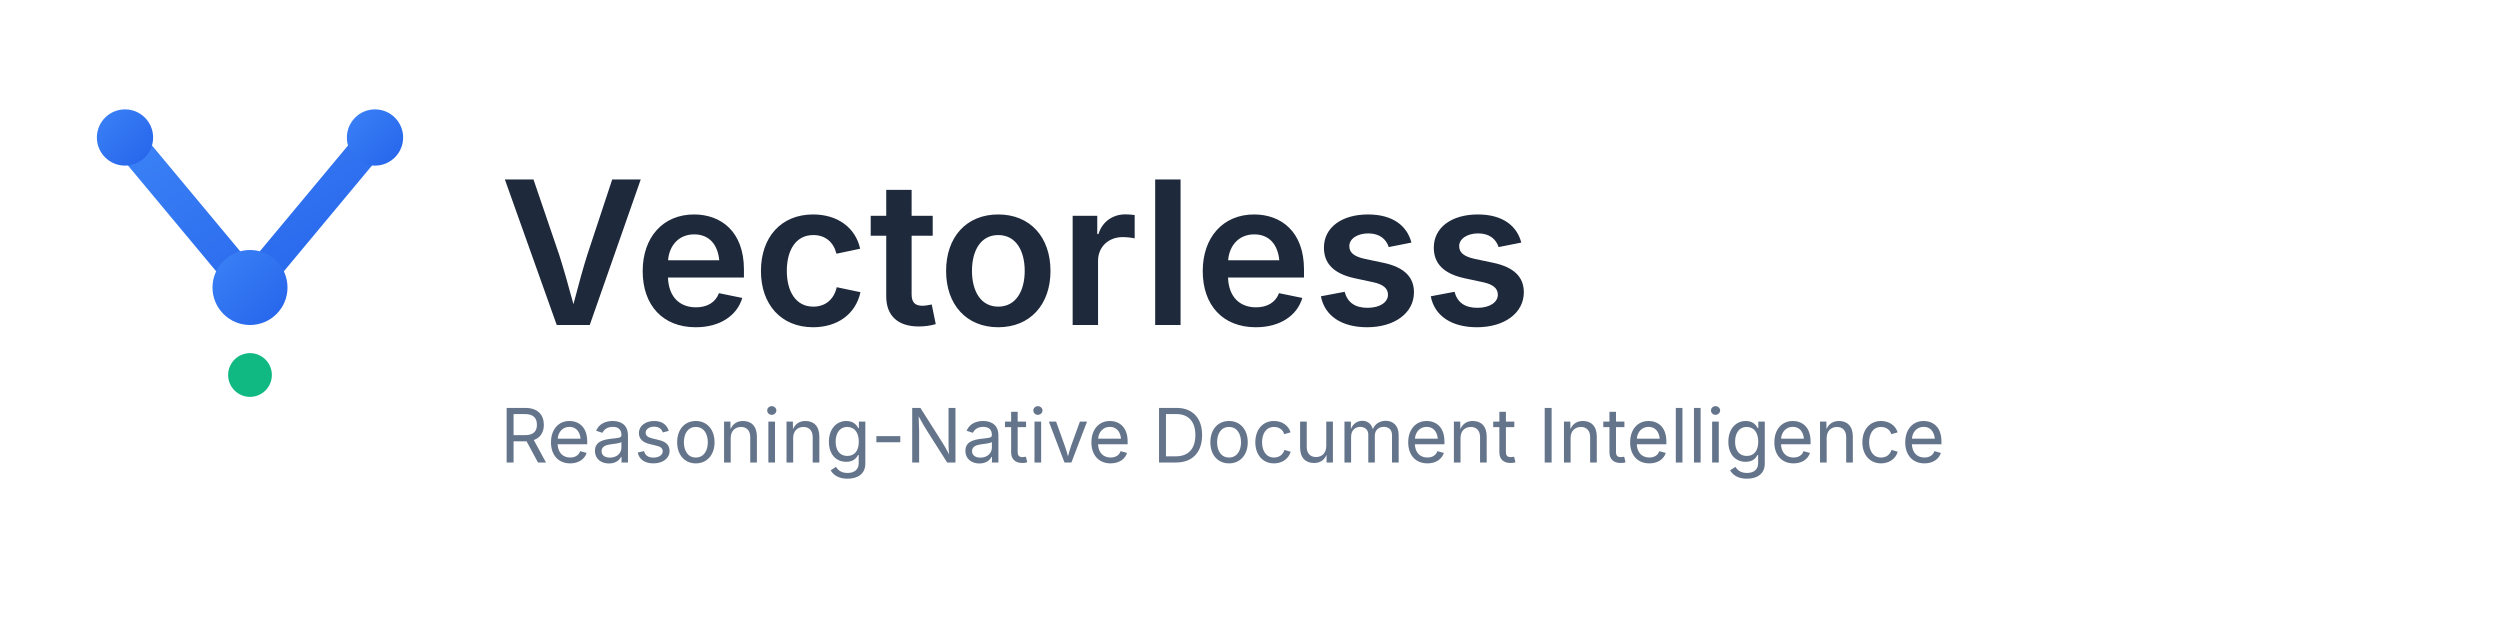
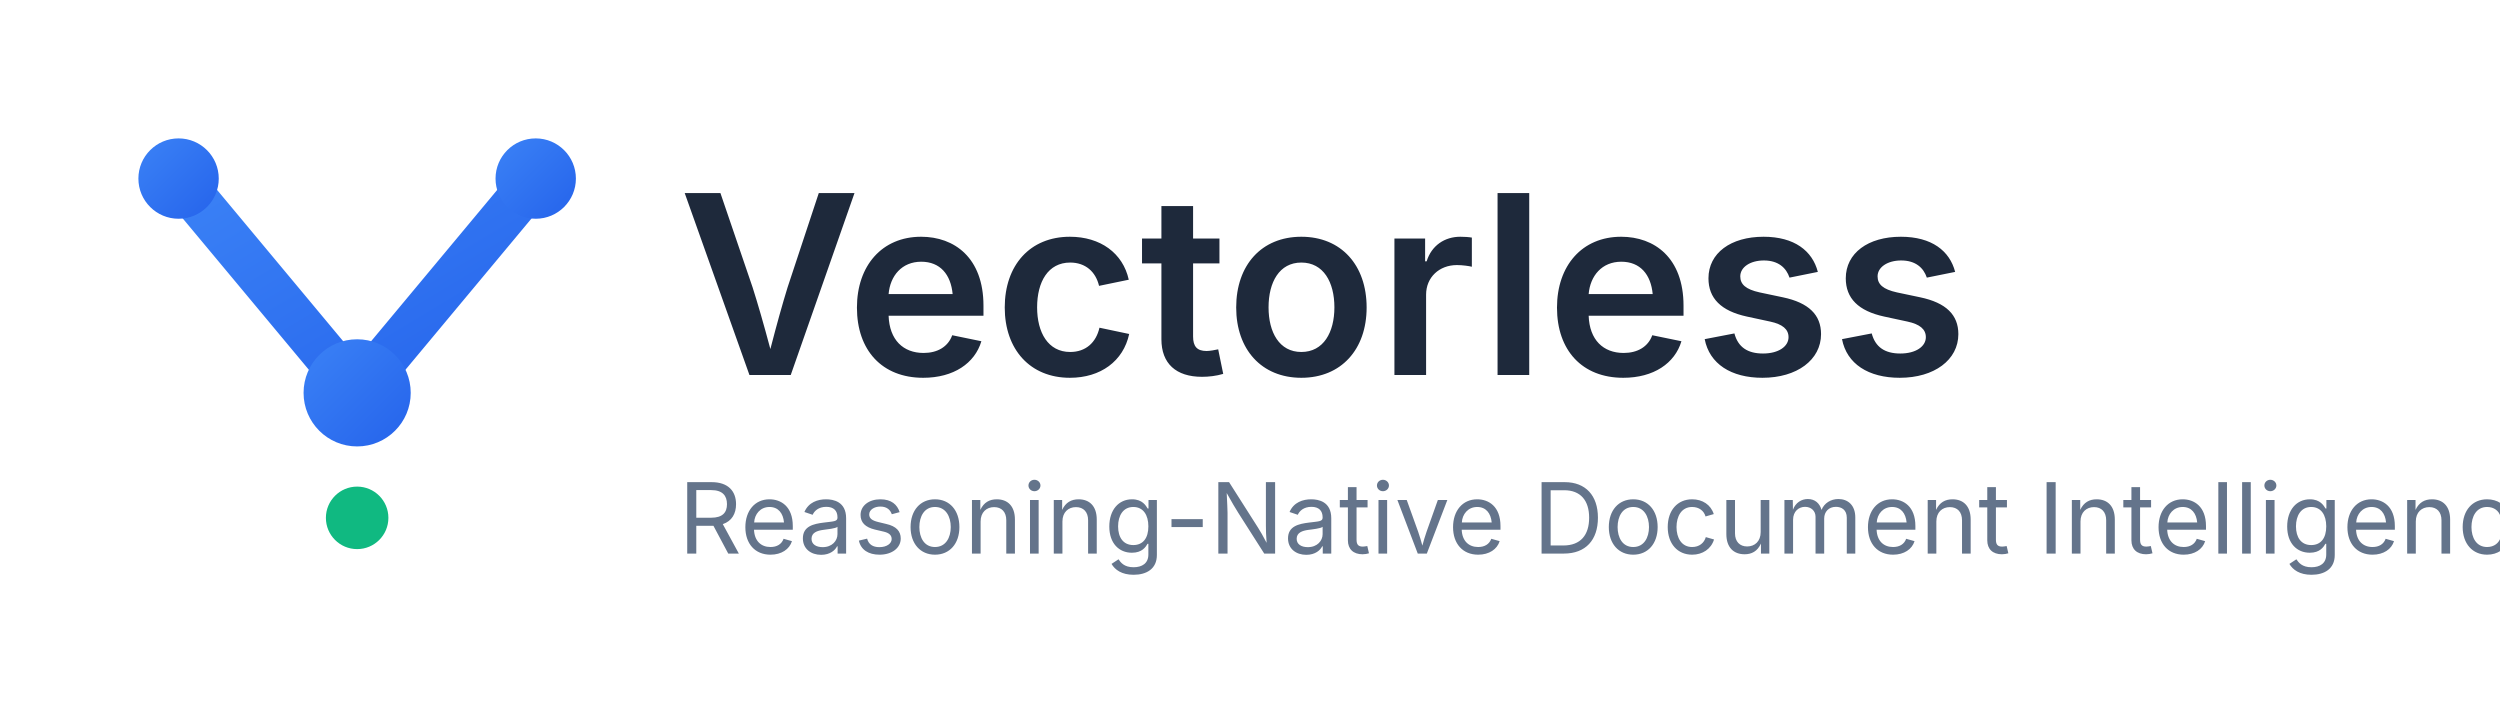
- <svg xmlns="http://www.w3.org/2000/svg" viewBox="0 0 400 100">
+ <svg xmlns="http://www.w3.org/2000/svg" viewBox="0 0 280 80">
  <defs>
    <linearGradient id="g" x1="0%" y1="0%" x2="100%" y2="100%">
      <stop offset="0%" style="stop-color:#3b82f6" />
      <stop offset="100%" style="stop-color:#2563eb" />
    </linearGradient>
  </defs>
-   <g transform="translate(8, 8)">
+   <g transform="translate(8, 6)">
    <path d="M 12 14 L 32 38 L 52 14" stroke="url(#g)" stroke-width="5" stroke-linecap="round" stroke-linejoin="round" fill="none" />
    <path d="M 32 38 L 32 52" stroke="url(#g)" stroke-width="5" stroke-linecap="round" />
    <circle cx="12" cy="14" r="4.5" fill="url(#g)" />
    <circle cx="52" cy="14" r="4.5" fill="url(#g)" />
    <circle cx="32" cy="38" r="6" fill="url(#g)" />
    <circle cx="32" cy="52" r="3.5" fill="#10b981" />
  </g>
-   <text x="80" y="52" font-family="system-ui, -apple-system, BlinkMacSystemFont, 'Segoe UI', sans-serif" font-size="32" font-weight="600" fill="#1e293b">Vectorless</text>
-   <text x="80" y="74" font-family="system-ui, -apple-system, BlinkMacSystemFont, 'Segoe UI', sans-serif" font-size="12" fill="#64748b">Reasoning-Native Document Intelligence</text>
+   <text x="76" y="42" font-family="system-ui, -apple-system, BlinkMacSystemFont, 'Segoe UI', sans-serif" font-size="28" font-weight="600" fill="#1e293b">Vectorless</text>
+   <text x="76" y="62" font-family="system-ui, -apple-system, BlinkMacSystemFont, 'Segoe UI', sans-serif" font-size="11" fill="#64748b">Reasoning-Native Document Intelligence</text>
</svg>
